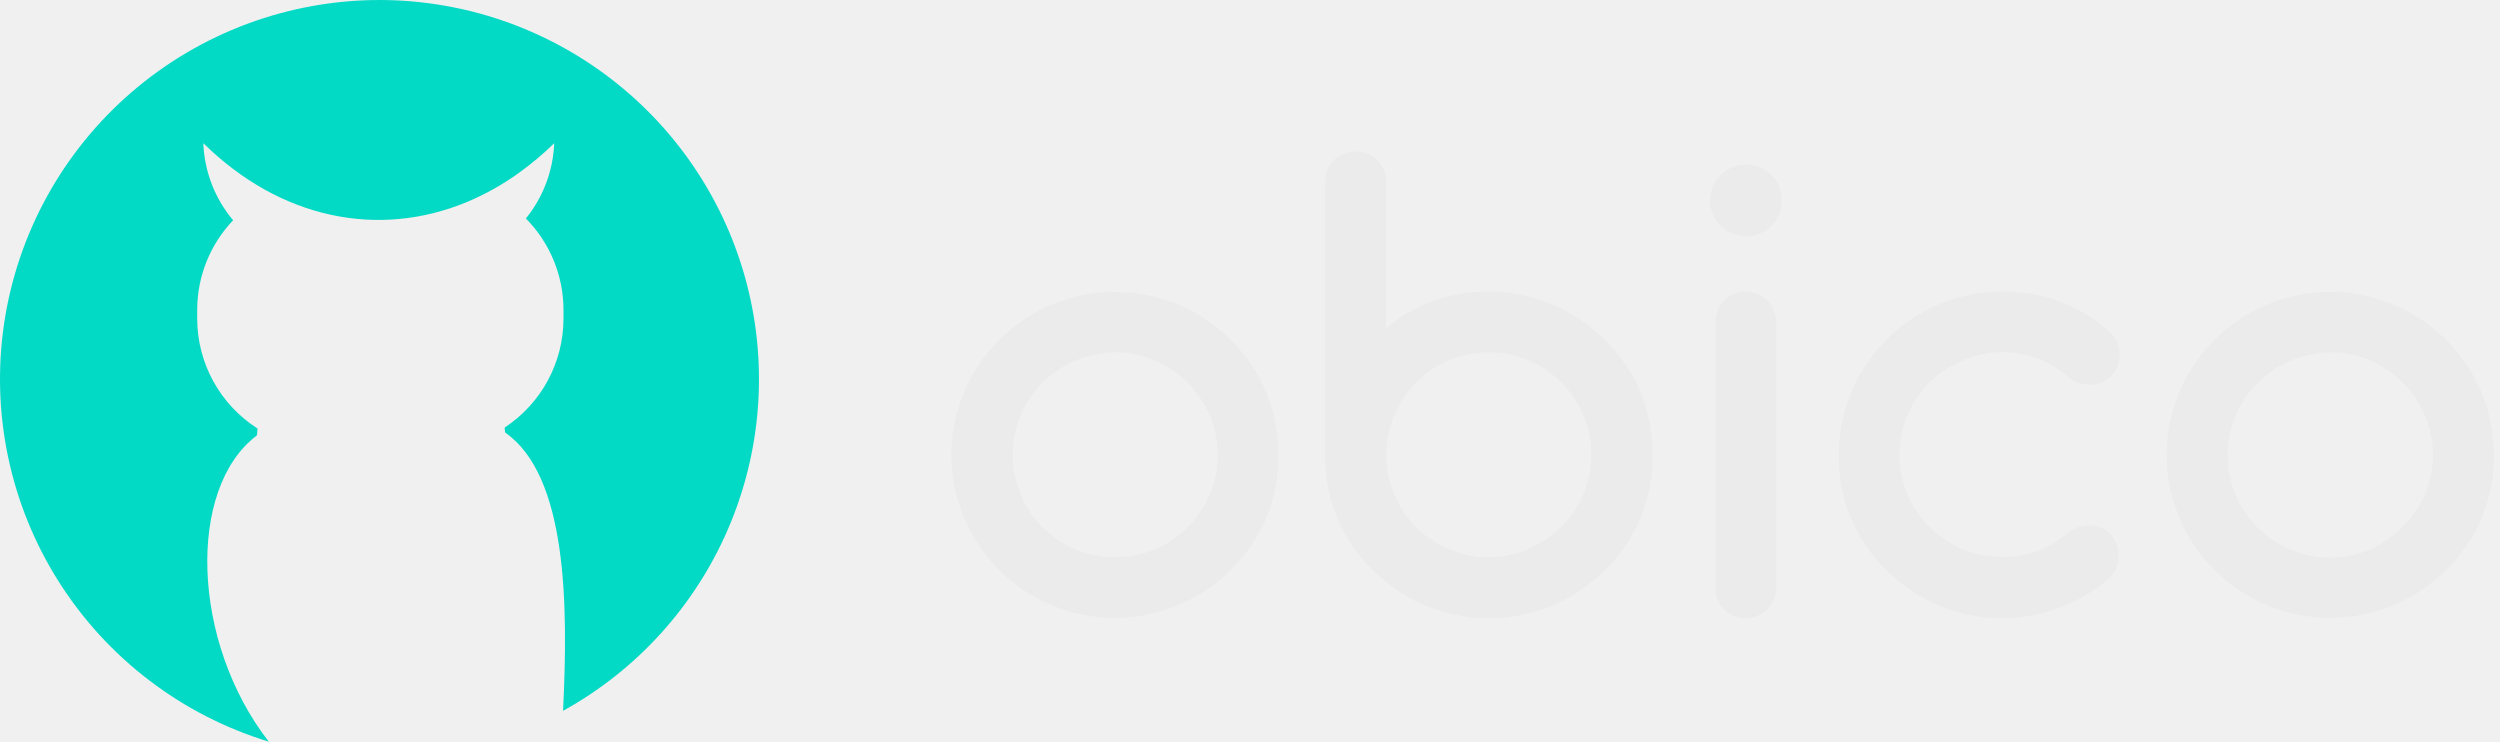
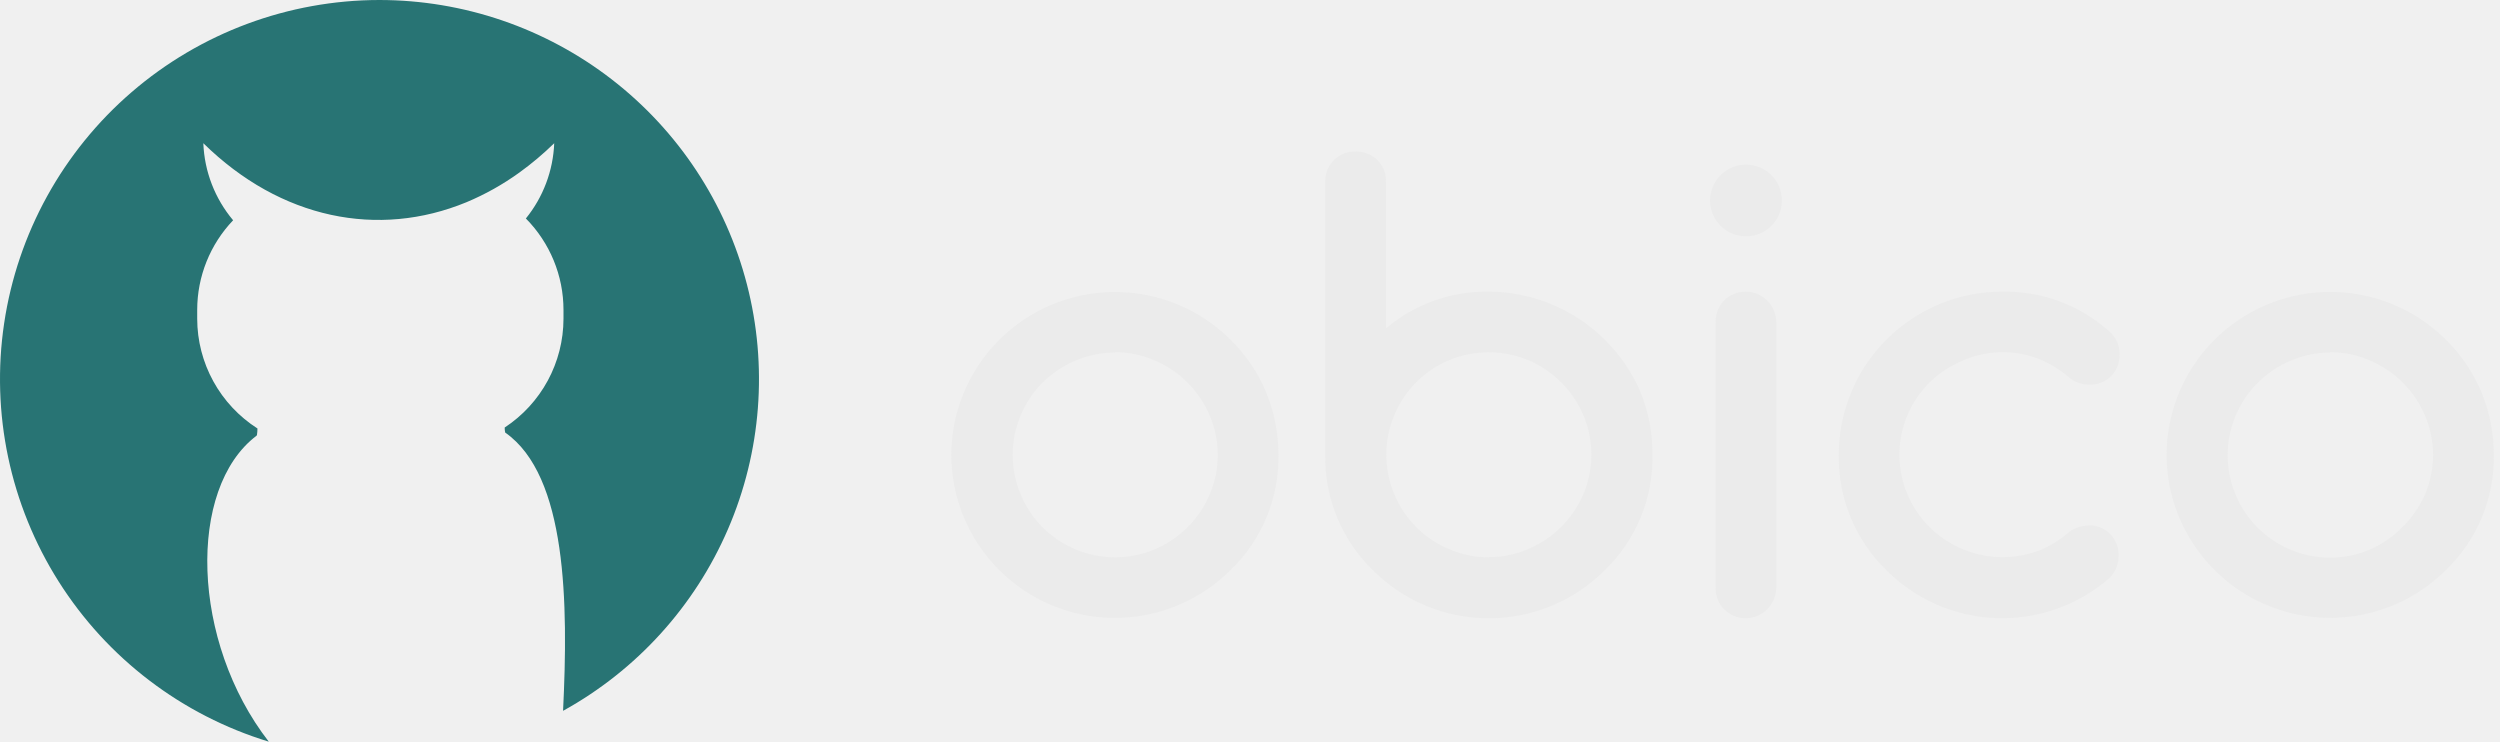
<svg xmlns="http://www.w3.org/2000/svg" width="337" height="100" viewBox="0 0 337 100" fill="none">
  <g clip-path="url(#clip0_14131_803)">
-     <path fill-rule="evenodd" clip-rule="evenodd" d="M51.133 0C62.481 0.005 73.507 3.773 82.477 10.712C91.447 17.652 97.852 27.369 100.687 38.338C103.523 49.306 102.627 60.904 98.14 71.309C93.653 81.714 85.831 90.336 75.901 95.82C76.612 81.358 76.44 64.136 68.1 58.308C68.052 58.086 68.029 57.859 68.031 57.632C70.463 56.033 72.46 53.857 73.843 51.3C75.227 48.742 75.953 45.882 75.958 42.975V41.761C75.954 37.152 74.132 32.731 70.888 29.451C73.225 26.57 74.565 23.011 74.708 19.306C73.244 20.737 71.676 22.058 70.016 23.257C67.795 24.861 65.397 26.206 62.869 27.264C51.018 32.142 37.848 29.555 27.409 19.306C27.555 23.117 28.968 26.771 31.424 29.692C28.32 32.947 26.587 37.267 26.583 41.761V42.975C26.589 45.921 27.336 48.818 28.755 51.4C30.174 53.983 32.22 56.169 34.705 57.758C34.705 58.048 34.682 58.346 34.636 58.651L34.556 58.754C25.229 65.842 25.745 86.477 36.231 99.977C24.505 96.399 14.454 88.739 7.908 78.39C1.361 68.041 -1.247 55.69 0.558 43.584C2.362 31.478 8.459 20.421 17.741 12.422C27.022 4.424 38.871 0.016 51.133 0V0Z" fill="#03DAC5" />
+     <path fill-rule="evenodd" clip-rule="evenodd" d="M51.133 0C62.481 0.005 73.507 3.773 82.477 10.712C91.447 17.652 97.852 27.369 100.687 38.338C103.523 49.306 102.627 60.904 98.14 71.309C93.653 81.714 85.831 90.336 75.901 95.82C76.612 81.358 76.44 64.136 68.1 58.308C68.052 58.086 68.029 57.859 68.031 57.632C70.463 56.033 72.46 53.857 73.843 51.3C75.227 48.742 75.953 45.882 75.958 42.975V41.761C75.954 37.152 74.132 32.731 70.888 29.451C73.225 26.57 74.565 23.011 74.708 19.306C73.244 20.737 71.676 22.058 70.016 23.257C67.795 24.861 65.397 26.206 62.869 27.264C51.018 32.142 37.848 29.555 27.409 19.306C27.555 23.117 28.968 26.771 31.424 29.692C28.32 32.947 26.587 37.267 26.583 41.761V42.975C26.589 45.921 27.336 48.818 28.755 51.4C30.174 53.983 32.22 56.169 34.705 57.758C34.705 58.048 34.682 58.346 34.636 58.651L34.556 58.754C25.229 65.842 25.745 86.477 36.231 99.977C24.505 96.399 14.454 88.739 7.908 78.39C1.361 68.041 -1.247 55.69 0.558 43.584C2.362 31.478 8.459 20.421 17.741 12.422C27.022 4.424 38.871 0.016 51.133 0V0Z" fill="#287474" />
    <path d="M314.116 47.521C312.243 47.519 310.391 47.909 308.679 48.666C305.379 50.077 302.758 52.713 301.371 56.017C300.655 57.71 300.286 59.528 300.286 61.365C300.286 63.202 300.655 65.02 301.371 66.713C302.057 68.353 303.055 69.846 304.308 71.11C305.564 72.362 307.047 73.365 308.679 74.064C310.39 74.795 312.232 75.171 314.093 75.171C315.955 75.171 317.797 74.795 319.508 74.064C321.158 73.334 322.65 72.292 323.902 70.995C325.159 69.748 326.171 68.275 326.885 66.655C327.604 64.97 327.974 63.157 327.974 61.325C327.974 59.493 327.604 57.68 326.885 55.995C325.471 52.691 322.844 50.052 319.543 48.62C317.845 47.867 316.008 47.477 314.151 47.475L314.116 47.521ZM336.165 61.262C336.219 64.16 335.675 67.039 334.566 69.718C333.456 72.397 331.806 74.82 329.718 76.835C326.633 79.916 322.702 82.014 318.422 82.864C314.141 83.714 309.705 83.278 305.673 81.611C301.642 79.944 298.196 77.121 295.772 73.498C293.348 69.876 292.055 65.618 292.056 61.262C292.077 56.916 293.387 52.673 295.819 49.069C298.252 45.464 301.699 42.658 305.726 41.005C309.753 39.353 314.18 38.926 318.45 39.78C322.719 40.634 326.64 42.73 329.718 45.803C331.782 47.833 333.416 50.255 334.525 52.926C335.617 55.605 336.174 58.472 336.165 61.365V61.262ZM281.524 70.812C282.07 70.797 282.612 70.895 283.118 71.099C283.623 71.303 284.081 71.61 284.462 71.999C284.844 72.388 285.14 72.852 285.333 73.361C285.527 73.87 285.613 74.413 285.585 74.957C285.587 75.523 285.473 76.082 285.25 76.602C285.028 77.122 284.7 77.591 284.289 77.98C280.081 81.617 274.649 83.527 269.087 83.325C263.524 83.123 258.245 80.825 254.313 76.892C252.23 74.874 250.583 72.45 249.474 69.772C248.365 67.094 247.818 64.217 247.866 61.319C247.863 58.428 248.431 55.565 249.538 52.893C250.645 50.222 252.269 47.794 254.317 45.75C256.365 43.706 258.797 42.085 261.473 40.98C264.15 39.875 267.018 39.308 269.915 39.311C275.219 39.212 280.363 41.123 284.312 44.658C284.764 45.036 285.125 45.509 285.369 46.044C285.613 46.579 285.734 47.162 285.723 47.75C285.737 48.294 285.643 48.835 285.446 49.342C285.249 49.849 284.953 50.312 284.576 50.704C284.189 51.087 283.728 51.386 283.221 51.583C282.714 51.78 282.171 51.87 281.628 51.849C280.654 51.859 279.708 51.526 278.955 50.91C277.702 49.83 276.28 48.964 274.744 48.345C273.211 47.758 271.58 47.463 269.938 47.475C268.081 47.482 266.245 47.872 264.546 48.62C262.903 49.302 261.404 50.289 260.129 51.529C258.834 52.807 257.805 54.329 257.103 56.006C256.401 57.684 256.04 59.484 256.04 61.302C256.04 63.12 256.401 64.92 257.103 66.598C257.805 68.275 258.834 69.797 260.129 71.075C261.401 72.327 262.9 73.326 264.546 74.018C267.793 75.381 271.436 75.466 274.744 74.259C276.273 73.666 277.683 72.805 278.909 71.716C279.664 71.152 280.581 70.847 281.524 70.846V70.812ZM231.266 79.148V43.433C231.251 42.893 231.345 42.355 231.542 41.851C231.739 41.348 232.035 40.889 232.413 40.502C233.184 39.74 234.225 39.313 235.31 39.313C236.394 39.313 237.435 39.74 238.206 40.502C238.986 41.28 239.431 42.332 239.445 43.433V79.205C239.433 80.307 238.988 81.359 238.206 82.137C237.827 82.518 237.375 82.82 236.878 83.027C236.381 83.233 235.848 83.34 235.31 83.34C234.771 83.34 234.238 83.233 233.741 83.027C233.244 82.82 232.792 82.518 232.413 82.137C232.034 81.75 231.738 81.291 231.541 80.787C231.344 80.284 231.25 79.746 231.266 79.205V79.148ZM240.202 27.024C240.202 27.98 239.918 28.914 239.386 29.709C238.855 30.503 238.098 31.123 237.214 31.488C236.329 31.854 235.356 31.95 234.417 31.763C233.478 31.577 232.615 31.117 231.938 30.441C231.261 29.765 230.8 28.904 230.613 27.967C230.426 27.029 230.522 26.058 230.889 25.175C231.255 24.292 231.875 23.537 232.672 23.006C233.468 22.475 234.404 22.192 235.361 22.192C236.645 22.192 237.877 22.701 238.784 23.607C239.692 24.513 240.202 25.742 240.202 27.024ZM186.927 44.177C190.783 40.962 195.668 39.235 200.693 39.311C205.051 39.335 209.306 40.629 212.938 43.033C216.569 45.438 219.418 48.848 221.136 52.846C222.228 55.536 222.778 58.416 222.754 61.319C222.807 64.219 222.262 67.098 221.15 69.778C220.039 72.457 218.386 74.879 216.295 76.892C214.246 78.938 211.814 80.561 209.137 81.668C206.46 82.775 203.591 83.344 200.693 83.344C197.795 83.344 194.926 82.775 192.249 81.668C189.572 80.561 187.14 78.938 185.091 76.892C183.008 74.876 181.362 72.454 180.253 69.778C179.144 67.102 178.596 64.227 178.644 61.331V24.528C178.625 23.985 178.717 23.445 178.916 22.939C179.115 22.434 179.416 21.975 179.8 21.591C180.184 21.206 180.643 20.905 181.149 20.705C181.654 20.505 182.196 20.411 182.739 20.428C183.28 20.417 183.818 20.512 184.322 20.708C184.826 20.905 185.286 21.199 185.676 21.573C186.059 21.96 186.358 22.42 186.555 22.926C186.752 23.432 186.844 23.974 186.823 24.516V44.177H186.927ZM200.762 75.094C202.62 75.096 204.457 74.706 206.154 73.949C207.772 73.245 209.243 72.242 210.49 70.995C211.735 69.731 212.735 68.248 213.438 66.621C214.15 64.933 214.516 63.121 214.516 61.291C214.516 59.46 214.15 57.648 213.438 55.96C212.025 52.656 209.398 50.017 206.096 48.586C204.381 47.861 202.538 47.487 200.676 47.487C198.813 47.487 196.97 47.861 195.255 48.586C191.956 49.994 189.338 52.631 187.959 55.937C187.243 57.63 186.874 59.448 186.874 61.285C186.874 63.122 187.243 64.94 187.959 66.632C189.328 69.945 191.949 72.586 195.255 73.984C196.97 74.745 198.827 75.135 200.704 75.129L200.762 75.094ZM150.297 47.521C148.42 47.52 146.564 47.91 144.847 48.666C143.217 49.372 141.734 50.379 140.477 51.632C139.251 52.884 138.274 54.357 137.597 55.972C136.881 57.664 136.512 59.482 136.512 61.319C136.512 63.156 136.881 64.975 137.597 66.667C138.278 68.307 139.272 69.801 140.522 71.064C141.781 72.314 143.264 73.316 144.893 74.018C146.606 74.751 148.45 75.128 150.314 75.128C152.177 75.128 154.021 74.751 155.734 74.018C159.038 72.6 161.664 69.962 163.065 66.655C163.784 64.97 164.155 63.157 164.155 61.325C164.155 59.493 163.784 57.68 163.065 55.995C161.66 52.689 159.035 50.048 155.734 48.62C154.036 47.869 152.2 47.479 150.342 47.475L150.297 47.521ZM172.334 61.262C172.39 64.161 171.847 67.04 170.737 69.719C169.628 72.399 167.977 74.821 165.887 76.835C162.803 79.917 158.873 82.017 154.593 82.868C150.313 83.719 145.876 83.283 141.844 81.615C137.813 79.948 134.368 77.124 131.945 73.5C129.523 69.877 128.232 65.618 128.236 61.262C128.26 56.918 129.57 52.678 132.002 49.076C134.434 45.474 137.879 42.67 141.904 41.018C145.929 39.365 150.353 38.938 154.621 39.789C158.888 40.641 162.808 42.733 165.887 45.803C167.954 47.83 169.589 50.252 170.694 52.926C171.78 55.591 172.337 58.442 172.334 61.319V61.262Z" fill="#EBEBEB" />
  </g>
  <defs>
    <clipPath id="clip0_14131_803">
      <rect width="336.232" height="100" fill="white" />
    </clipPath>
  </defs>
</svg>
